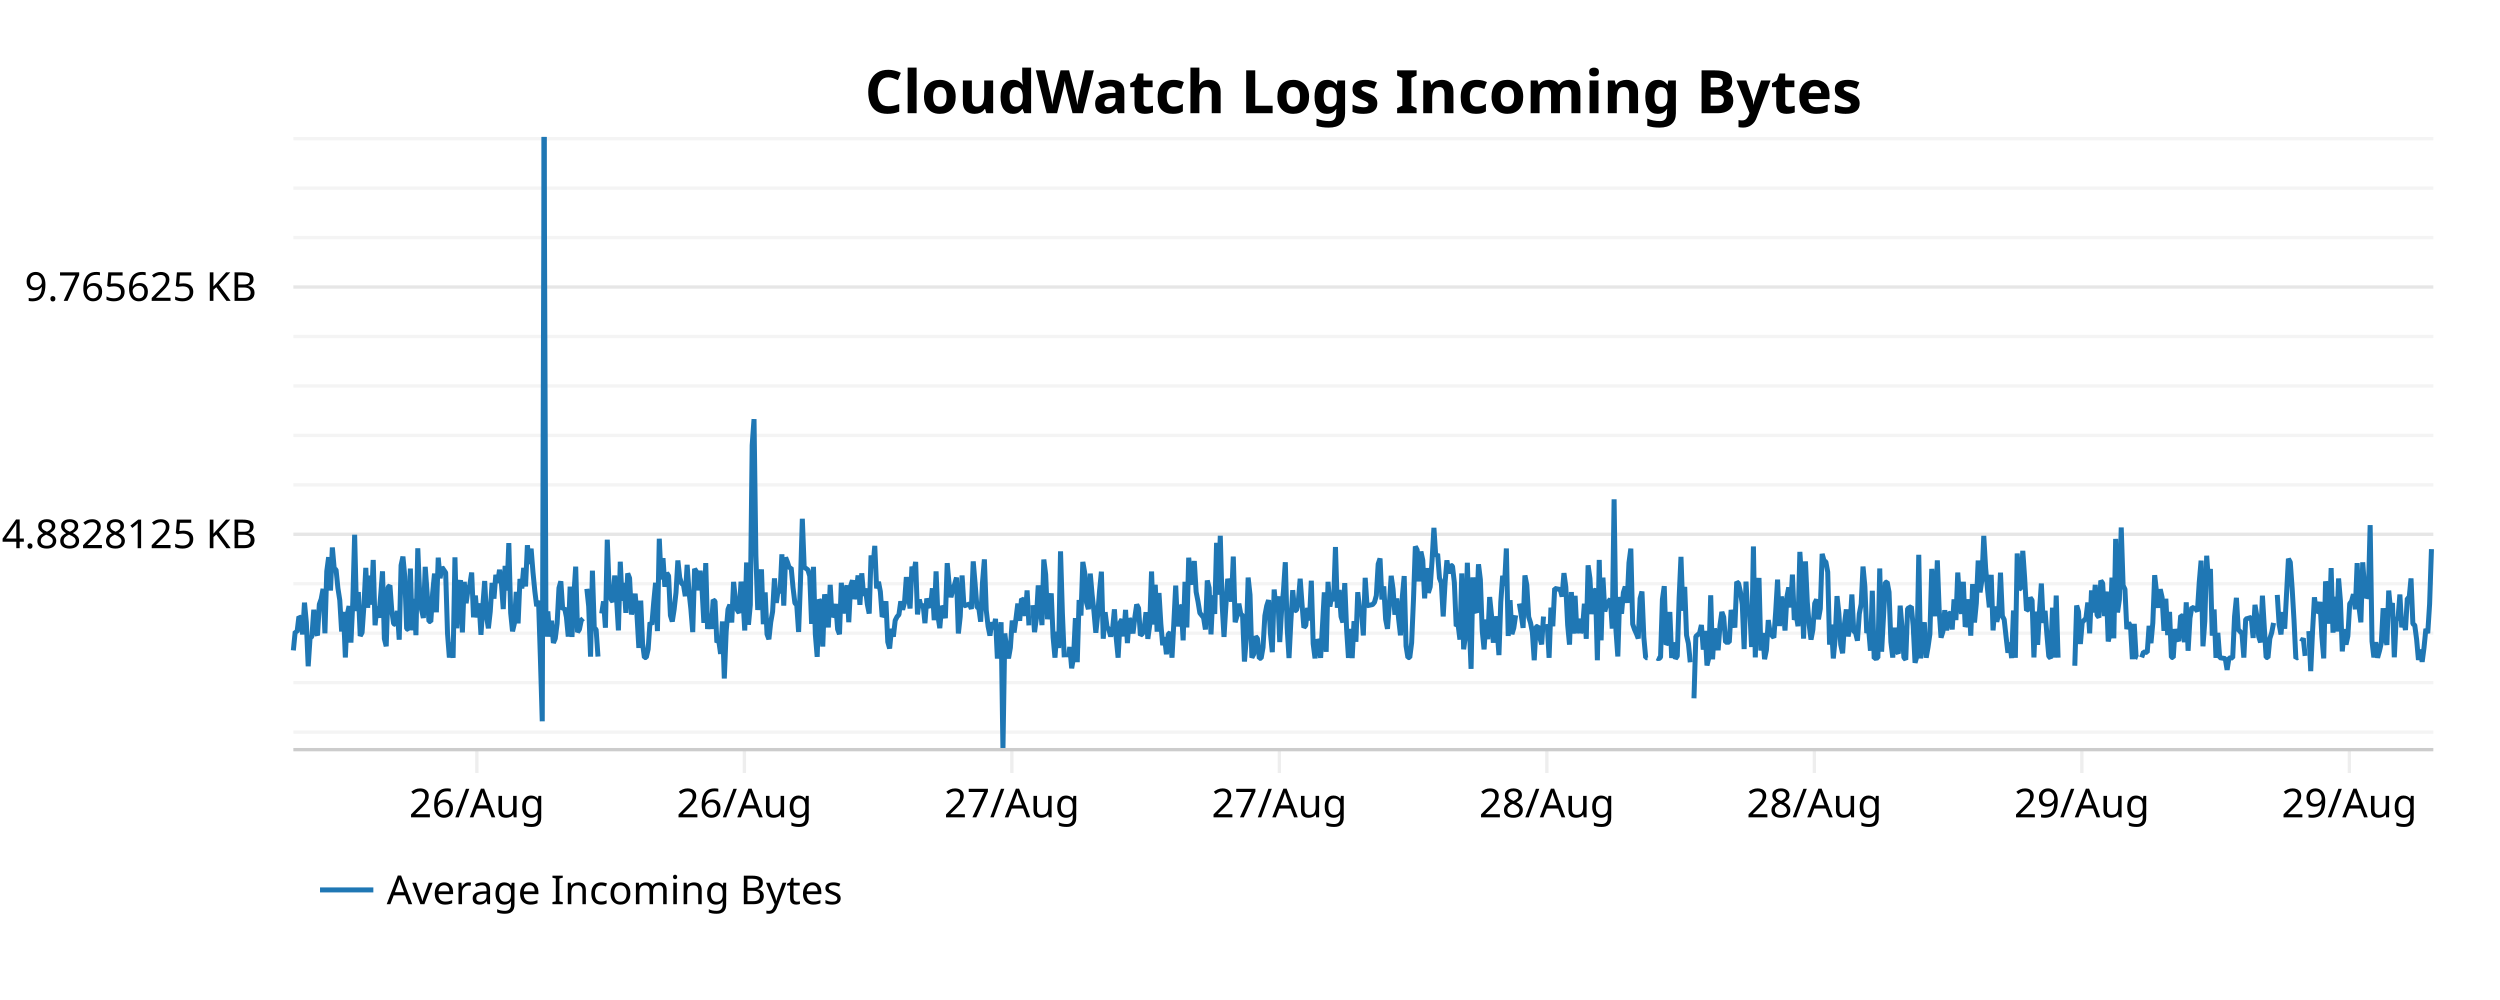
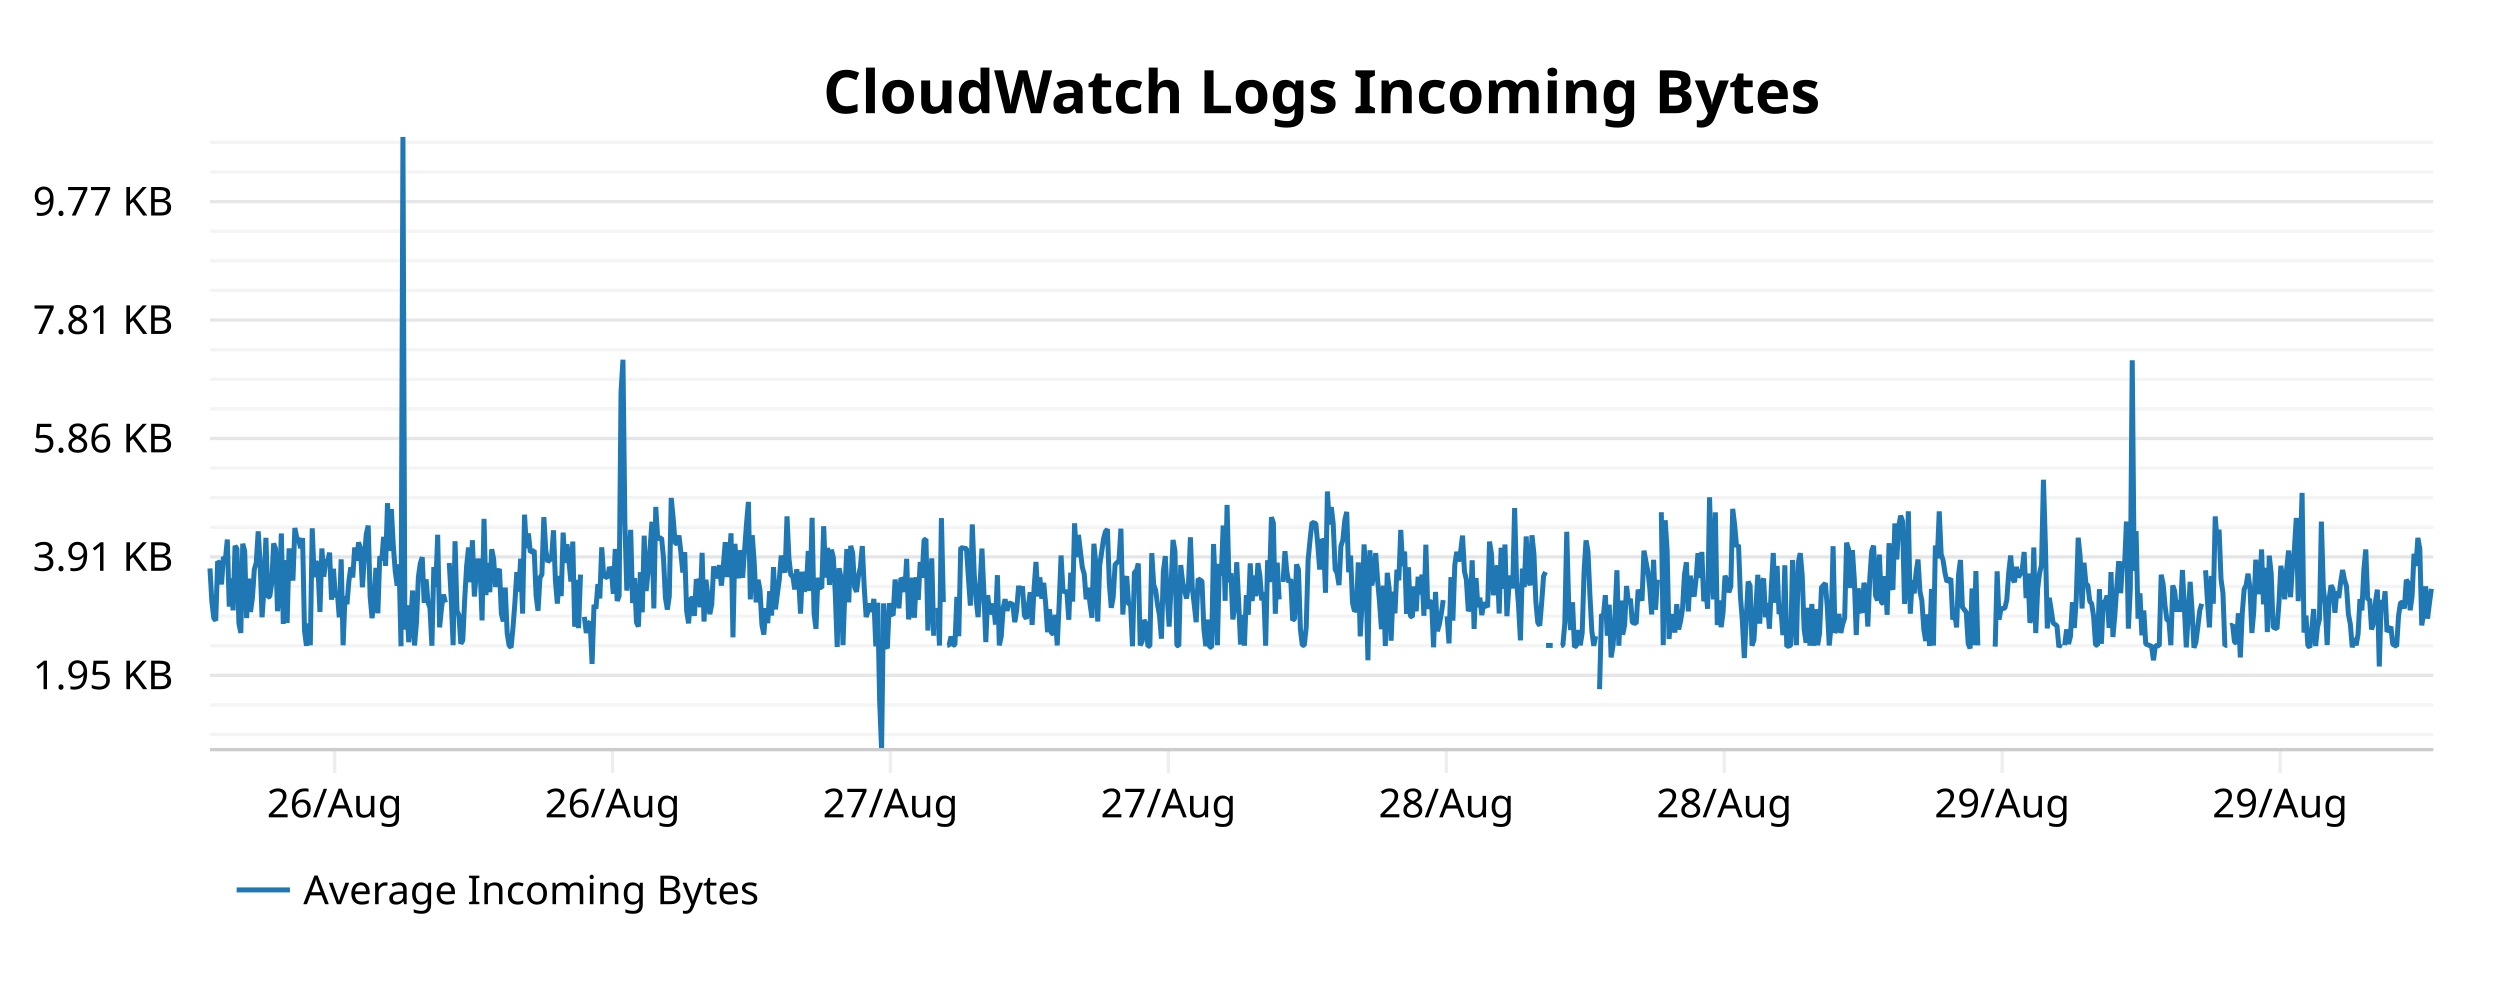
<svg xmlns="http://www.w3.org/2000/svg" width="750" height="300" version="1.1">
-   <polyline points="88.006,219.631 730,219.631" style="fill:none;stroke:rgb(244,244,244);stroke-width:1" />
-   <polyline points="88.006,204.795 730,204.795" style="fill:none;stroke:rgb(244,244,244);stroke-width:1" />
-   <polyline points="88.006,189.958 730,189.958" style="fill:none;stroke:rgb(244,244,244);stroke-width:1" />
-   <polyline points="88.006,175.122 730,175.122" style="fill:none;stroke:rgb(244,244,244);stroke-width:1" />
-   <polyline points="88.006,145.45 730,145.45" style="fill:none;stroke:rgb(244,244,244);stroke-width:1" />
-   <polyline points="88.006,130.614 730,130.614" style="fill:none;stroke:rgb(244,244,244);stroke-width:1" />
-   <polyline points="88.006,115.778 730,115.778" style="fill:none;stroke:rgb(244,244,244);stroke-width:1" />
-   <polyline points="88.006,100.942 730,100.942" style="fill:none;stroke:rgb(244,244,244);stroke-width:1" />
-   <polyline points="88.006,71.269 730,71.269" style="fill:none;stroke:rgb(244,244,244);stroke-width:1" />
-   <polyline points="88.006,56.433 730,56.433" style="fill:none;stroke:rgb(244,244,244);stroke-width:1" />
-   <polyline points="88.006,41.597 730,41.597" style="fill:none;stroke:rgb(244,244,244);stroke-width:1" />
-   <text dominant-baseline="middle" text-anchor="end" transform="translate(77.006,160.2862)" font-family="Segoe UI" font-size="12" font-weight="400" fill="black">4.8828125 KB</text>
-   <text dominant-baseline="middle" text-anchor="end" transform="translate(77.006,86.1053)" font-family="Segoe UI" font-size="12" font-weight="400" fill="black">9.765625 KB</text>
-   <polyline points="88.006,160.286 730,160.286" style="fill:none;stroke:rgb(230,230,230);stroke-width:1" />
-   <polyline points="88.006,86.105 730,86.105" style="fill:none;stroke:rgb(230,230,230);stroke-width:1" />
-   <text dominant-baseline="hanging" text-anchor="middle" transform="translate(143.06,235.894)" font-family="Segoe UI" font-size="12" font-weight="400" fill="black">26/Aug</text>
-   <text dominant-baseline="hanging" text-anchor="middle" transform="translate(223.3093,235.894)" font-family="Segoe UI" font-size="12" font-weight="400" fill="black">26/Aug</text>
-   <text dominant-baseline="hanging" text-anchor="middle" transform="translate(303.5585,235.894)" font-family="Segoe UI" font-size="12" font-weight="400" fill="black">27/Aug</text>
-   <text dominant-baseline="hanging" text-anchor="middle" transform="translate(383.8078,235.894)" font-family="Segoe UI" font-size="12" font-weight="400" fill="black">27/Aug</text>
-   <text dominant-baseline="hanging" text-anchor="middle" transform="translate(464.057,235.894)" font-family="Segoe UI" font-size="12" font-weight="400" fill="black">28/Aug</text>
-   <text dominant-baseline="hanging" text-anchor="middle" transform="translate(544.3063,235.894)" font-family="Segoe UI" font-size="12" font-weight="400" fill="black">28/Aug</text>
-   <text dominant-baseline="hanging" text-anchor="middle" transform="translate(624.5555,235.894)" font-family="Segoe UI" font-size="12" font-weight="400" fill="black">29/Aug</text>
-   <text dominant-baseline="hanging" text-anchor="middle" transform="translate(704.8048,235.894)" font-family="Segoe UI" font-size="12" font-weight="400" fill="black">29/Aug</text>
-   <polyline points="143.06,224.894 143.06,231.894" style="fill:none;stroke:rgb(238,238,238);stroke-width:1" />
-   <polyline points="223.309,224.894 223.309,231.894" style="fill:none;stroke:rgb(238,238,238);stroke-width:1" />
-   <polyline points="303.558,224.894 303.558,231.894" style="fill:none;stroke:rgb(238,238,238);stroke-width:1" />
-   <polyline points="383.808,224.894 383.808,231.894" style="fill:none;stroke:rgb(238,238,238);stroke-width:1" />
-   <polyline points="464.057,224.894 464.057,231.894" style="fill:none;stroke:rgb(238,238,238);stroke-width:1" />
-   <polyline points="544.306,224.894 544.306,231.894" style="fill:none;stroke:rgb(238,238,238);stroke-width:1" />
-   <polyline points="624.556,224.894 624.556,231.894" style="fill:none;stroke:rgb(238,238,238);stroke-width:1" />
-   <polyline points="704.805,224.894 704.805,231.894" style="fill:none;stroke:rgb(238,238,238);stroke-width:1" />
-   <polyline points="88.006,195.12 88.557,189.513 89.115,189.605 89.672,185.003 90.229,185.398 90.787,190.335 91.344,180.793 91.901,186.715 92.458,199.884 93.016,191.393 93.573,190.969 94.13,182.91 94.688,189.511 95.245,190.617 95.802,181.289 96.359,179.706 96.917,176.662 97.474,189.996 98.031,171.391 98.589,167.157 99.146,177.169 99.703,164.245 100.26,170.56 100.818,170.935 101.375,176.458 101.932,180.048 102.49,189.447 103.047,183.574 103.604,197.249 104.161,184.396 104.719,181.828 105.276,192.791 105.833,180.772 106.391,160.414 106.948,183.332 107.505,177.618 108.062,190.782 108.62,189.774 109.177,181.733 109.734,170.357 110.292,182.334 110.849,172.686 111.406,181.417 111.963,167.986 112.521,187.585 113.078,181.919 113.635,185.339 114.193,178.732 114.75,171.4 115.307,191.631 115.865,193.882 116.422,176.185 116.979,175.631 117.536,183.214 118.094,187.119 118.651,187.392 119.208,183.267 119.766,191.907 120.323,169.6 120.88,166.98 121.437,173.023 121.995,188.602 122.552,188.919 123.109,170.566 123.666,189.102 124.224,179.636 124.781,190.552 125.338,164.486 125.896,178.045 126.453,182.864 127.01,185.39 127.567,170.046 128.125,177.778 128.682,186.396 129.239,186.504 129.797,177.873 130.354,172.064 130.911,183.695 131.469,167.296 132.026,173.477 132.583,170.152 133.698,171.8 134.255,190.057 134.812,197.268 135.369,192.718 135.927,197.352 136.484,167.194 137.041,188.488 137.599,176.823 138.156,174.054 138.713,189.742 139.27,174.551 139.828,180.972 140.385,176.988 140.942,175.523 141.5,171.759 142.057,185.202 142.614,178.656 143.172,185.239 143.729,180.998 144.286,190.444 144.843,181.875 145.401,174.3 145.958,184.953 146.515,188.491 147.072,183.488 147.63,174.884 148.187,179.594 148.744,172.452 149.302,174.902 149.859,170.917 150.416,174.895 150.974,182.725 151.531,169.763 152.088,177.182 152.645,162.921 153.203,183.873 153.76,189.398 154.317,187.022 154.875,177.567 155.432,187.02 155.989,173.69 156.546,176.535 157.104,170.362 157.661,175.936 158.218,163.562 158.775,169.217 159.333,164.598 159.89,171.599 160.447,177.342 161.005,181.865 161.562,180.204 162.119,197.51 162.677,216.39 163.234,41.08" style="fill:none;stroke:rgb(31,119,180);stroke-width:1.5;stroke-linejoin:bevel" />
-   <polyline points="163.234,41.08 163.791,191.004 164.348,183.409 164.906,190.984 165.463,186.204 166.02,192.875 166.577,191.554 167.135,187.062 167.692,176.382 168.249,174.396 168.807,182.871 169.364,182.374 169.921,185.118 170.478,190.982 171.036,175.994 171.593,191.086 172.15,178.698 172.708,169.993 173.265,189.661 173.822,188.821 174.38,186.078 174.937,185.546" style="fill:none;stroke:rgb(31,119,180);stroke-width:1.5;stroke-linejoin:bevel" />
-   <polyline points="176.051,176.646 176.609,181.92 177.166,196.997 177.723,171.2 178.28,188.382 178.838,188.862 179.395,196.973" style="fill:none;stroke:rgb(31,119,180);stroke-width:1.5;stroke-linejoin:bevel" />
-   <polyline points="180.51,184.051 181.067,180.414 181.624,188.319 182.181,161.906 182.739,176.451 183.296,179.738 183.853,180.563 184.411,172.651 184.968,179.654 185.525,189.122 186.083,168.513 186.64,180.233 187.197,174.864 187.754,183.864 188.312,172.026 188.869,173.43 189.426,184.337 189.984,181.833 190.541,178.106 191.098,184.615 191.655,194.379 192.213,180.182 192.77,193.028 193.327,197.284 193.885,197.228 194.442,194.775 194.999,186.73 195.556,187.356 196.114,180.666 196.671,174.839 197.228,189.327 197.786,161.615 198.343,173.842 198.9,167.445 199.457,176.036 200.015,171.871 200.572,172.753 201.129,184.645 201.687,186.456 202.244,182.799 202.801,177.767 203.358,168.14 203.916,173.287 204.473,175.047 205.03,175.37 205.588,178.868 206.145,169.449 206.702,177.556 207.259,182.676 207.817,189.629 208.374,170.654 208.931,171.496 209.489,177.101 210.046,171.219 210.603,176.666 211.16,186.866 211.718,168.924 212.275,188.704 212.832,184.161 213.39,188.675 213.947,179.964 214.504,180.385 215.061,192.73 215.619,192.079 216.176,196.178 216.733,186.43 217.291,203.556 217.848,189.527 218.405,182.795 218.962,181.422 219.52,186.758 220.077,174.566 220.634,180.015 221.192,183.021 221.749,183.88 222.306,174.511 222.863,179.134 223.421,189.152 223.978,168.737 224.535,187.438 225.093,181.475 225.65,133.612 226.207,125.739 226.764,166.606 227.322,182.989 227.879,176.897 228.436,170.811 228.994,187.269 229.551,177.72 230.108,190.263 230.666,191.773 231.223,186.645 231.78,183.496 232.337,173.506 232.895,180.871 233.452,176.923 234.009,177.935 234.566,166.288 235.124,181.697 235.681,167.232 236.238,168.665 236.796,170.431 237.353,170.301 237.91,176.317 238.468,180.931 239.025,181.451 239.582,189.591 240.139,174.579 240.697,155.633 241.254,170.137 242.369,170.956 242.926,172.838 243.483,187.171 244.04,170.04 244.598,190.266 245.155,197.052 245.712,179.839 246.269,180.874 246.827,193.969 247.384,178.296 247.941,181.545 248.499,188.231 249.056,175.446 249.613,185.105 250.171,184.021 250.728,181.194 251.285,188.785 251.842,190.267 252.4,174.827 252.957,184.07 253.514,178.358 254.071,175.603 254.629,186.671 255.186,175.788 255.743,174.089 256.301,179.713 256.858,177.574 257.415,172.626 257.973,181.46 258.53,171.985 259.087,178.767 259.644,176.55 260.202,181.296 260.759,184.072 261.316,166.625 261.873,170.447 262.431,163.757 262.988,176.519 263.545,174.549 264.103,177.469 264.66,185.056 265.217,184.095 265.774,180.372 266.332,192.581 266.889,194.551 267.446,188.652 268.004,191.008 268.561,186.115 269.118,185.029 269.675,184.39 270.233,180.4 270.79,182.912 271.347,180.8 271.905,173.125 272.462,178.087 273.019,182.548 273.577,169.979 274.134,172.205 274.691,168.57 275.248,184.33 275.806,179.848 276.363,182.236 276.92,181.162 277.478,186.96 278.035,179.563 278.592,181.266 279.149,182.266 279.707,176.477 280.264,186.064 280.821,171.402 281.378,184.745 281.936,188.45 282.493,181.795 283.05,182.773 283.608,185.457 284.165,168.942 284.722,175.147 285.279,179.164 285.837,176.995 286.394,175.269 286.951,173.261 287.509,190.044 288.066,184.974 288.623,172.645 289.18,181.774 290.852,181.205 291.41,182.675 291.967,168.416 292.524,175.004 293.082,182.159 293.639,182.431 294.196,186.512 294.753,174.659 295.311,167.81 295.868,183.021 296.425,187.887 296.983,190.688 297.54,186.682 298.097,188.782 298.654,185.649 299.212,197.572 299.769,191.499 300.326,186.678 300.884,224.894 301.441,190.025 301.998,194.708 302.555,197.518 303.113,194.298 303.67,186.163 304.227,189.761 304.785,185.655 305.342,181.076 305.899,186.24 306.456,179.652 307.014,180.031 307.571,184.797 308.128,177.125 308.686,187.617" style="fill:none;stroke:rgb(31,119,180);stroke-width:1.5;stroke-linejoin:bevel" />
-   <polyline points="309.8,181.534 310.357,189.651 310.915,185.468 311.472,175.622 312.029,180.878 312.587,187.537 313.144,167.854 313.701,172.371 314.258,185.762 314.816,181.32 315.373,178.02 315.93,191.175 316.488,197.292 317.045,189.528 317.602,194.408 318.159,165.402 318.717,183.952 319.274,197.203" style="fill:none;stroke:rgb(31,119,180);stroke-width:1.5;stroke-linejoin:bevel" />
-   <polyline points="320.389,197.213 320.946,194.114 321.503,200.492 322.06,197.24 322.618,185.425 323.175,198.649 323.732,180.005 324.29,184.669 324.847,168.579 325.404,171.765 325.961,180.798 326.519,182.753 327.076,172.083 327.633,178.356 328.191,183.5 328.748,189.832 329.305,184.499 329.863,177.277 330.42,171.506 330.977,191.613 331.534,183.661 332.092,188.001 332.649,188.843 333.206,190.939 333.764,188.884 334.321,182.799 334.878,191.588 335.435,197.302 335.993,186.838 336.55,185.785 337.107,190.919 337.664,182.959 338.222,192.933 338.779,185.508 339.336,186.677 339.894,190.037 340.451,185.19 341.008,181.345 341.565,182.446 342.123,190.623 342.68,190.138 343.237,188.848 343.795,183.66 344.352,191.656 344.909,187.534 345.466,171.445 346.024,187.373 346.581,175.42 347.138,189.514 347.696,177.901 348.253,187.153 348.81,193.558 349.368,191.155 349.925,196.277 350.482,190.298 351.039,189.726 351.597,197.306 352.154,186.761 352.711,175.677 353.269,187.952 353.826,181.743 354.383,182.188 354.94,192.11 355.498,174.552 356.055,188.23 356.612,167.31 357.17,173.202 357.727,175.361 358.284,168.299 358.841,177.596 359.399,180.448 359.956,183.893 361.07,185.298 361.628,188.853 362.185,174.139 362.742,176.349 363.3,190.317 363.857,178.585 364.414,184.184 364.971,162.851 365.529,178.426 366.086,160.716 366.643,181.383 367.201,191.081 367.758,181.854 368.315,173.66 368.873,175.56 369.43,180.519 369.987,166.972 370.544,186.671 371.102,184.784 371.659,181.098 372.216,184.155 372.774,184.706 373.331,198.471 373.888,191.66 374.445,173.272 375.003,178.433 375.56,197.302 376.117,196.254 376.675,190.915 377.232,191.569 377.789,197.522 378.346,197.449 378.904,194.247 379.461,184.7 380.018,181.742 380.575,180.038 381.133,190.052 381.69,195.651 382.247,176.851 382.805,182.784 383.362,178.902 383.919,192.622 384.476,183.114 385.034,177.303 385.591,168.666 386.148,188.441 386.706,197.411 387.263,186.353 387.82,177.051 388.377,183.222 388.935,183.061 389.492,180.497 390.049,173.621 390.607,181.197 391.164,188.273 391.721,187.628 392.279,182.376 392.836,186.159 393.393,174.209 393.95,193.105 394.508,197.503 395.065,191.828 395.622,193.018 396.18,197.362 396.737,187.815 397.294,177.696 397.851,195.552 398.409,174.544 398.966,181.985 399.523,178.505 400.08,180.377 400.638,164.102 401.195,182.334 401.752,176.982 402.31,184.984 402.867,186.736 403.424,174.937 403.982,188.762 404.539,197.372 405.096,188.67 405.653,197.442 406.211,186.353 406.768,192.54 407.325,177.656 407.883,182.79 408.44,183.16 408.997,190.631 409.554,173.344 410.112,181.721 411.784,181.367 412.341,180.69 412.898,178.683 413.455,169.201 414.013,167.543 414.57,179.846 415.127,175.905 415.685,185.758 416.242,188.648 416.799,181.402 417.356,172.746 417.914,176.748 418.471,184.417 419.028,179.54 419.586,185.677 420.143,190.6 420.7,179.02 421.257,172.823 421.815,193.799 422.372,197.27 422.929,197.257 423.487,192.842 424.044,179.878 424.601,163.931 425.158,164.992 425.716,174.428 426.273,165.454 426.83,168.065 427.388,179.523 427.945,170.428 428.502,177.844 429.059,176.055 429.617,168.18 430.174,158.347 430.731,166.932 431.289,166.161 431.846,173.464 432.403,174.891 432.96,184.945 433.518,174.833 434.075,168.094 434.632,172.061 435.19,169.496 435.747,169.874 436.304,174.78 436.861,187.84 437.419,187.347 437.976,191.883 438.533,172.022 439.091,194.788 439.648,190.689 440.205,168.814 440.762,186.927 441.32,200.652 441.877,173.205 442.434,182.859 442.992,183.808 443.549,169.282 444.106,173.833 444.663,189.162 445.221,194.818 445.778,185.858 446.335,191.763 446.893,179.109 447.45,184.566 448.007,192.83 448.565,184.911 449.122,188.498 449.679,196.531 450.236,180.595 450.794,172.73 451.351,175.728 451.908,164.54 452.466,190.797 453.023,180.05 453.58,190.245 454.137,188.397 454.695,184.582" style="fill:none;stroke:rgb(31,119,180);stroke-width:1.5;stroke-linejoin:bevel" />
-   <polyline points="455.809,181.057 456.366,184.541 456.924,188.358 457.481,172.628 458.038,175.494 458.596,185.06 459.153,186.833 459.71,189.699 460.267,198.068 460.825,188.089 461.382,187.838 461.939,191.228 462.497,193.32 463.054,184.963" style="fill:none;stroke:rgb(31,119,180);stroke-width:1.5;stroke-linejoin:bevel" />
-   <polyline points="464.168,187.203 464.726,197.339 465.283,182.293 465.84,187.885 466.398,176.532 468.07,176.851 468.627,178.986 469.184,171.933 469.741,176.083 470.299,187.518 470.856,193.395 471.413,177.605 471.971,190.091 472.528,178.733 473.085,189.99 473.642,185.623 474.2,189.86 474.757,188.527 475.314,181.112 475.872,191.648 476.429,169.597 476.986,173.56 477.543,184.262 478.101,177.078 478.658,177.168 479.215,198.081 479.772,167.971 480.33,192.092 480.887,173.283 481.444,183.454 482.002,181.239 483.116,179.706 483.673,188.585 484.231,149.799 484.788,189.124 485.345,196.938 485.903,179.091 486.46,184.122 487.017,177.776 487.575,175.981 488.132,180.872 488.689,168.857 489.246,164.589 489.804,187.227 490.361,188.857 490.918,190.085 491.476,191.543 492.033,179.553 492.59,177.455 493.147,191.119 493.705,197.31 494.262,197.302" style="fill:none;stroke:rgb(31,119,180);stroke-width:1.5;stroke-linejoin:bevel" />
-   <polyline points="497.048,197.381 497.606,197.642 498.163,197.188 498.72,179.809 499.277,175.854 499.835,193.405 500.392,192.647 500.949,183.586 501.507,197.395 502.064,192.703 502.621,197.619 503.178,196.853 503.736,179.413 504.293,167.045 504.85,183.238 505.408,176.066 505.965,190.587 506.522,193.048 507.079,198.692" style="fill:none;stroke:rgb(31,119,180);stroke-width:1.5;stroke-linejoin:bevel" />
-   <polyline points="508.194,209.495 508.751,190.929 509.866,189.92 510.423,187.499 510.981,194.889 511.538,189.274 512.095,199.639 512.652,197.281 513.21,178.577 513.767,197.803 514.324,188.583 514.882,190.402 515.439,195.073 515.996,187.583 516.553,183.587 517.111,185.128 517.668,192.68 518.783,192.658 519.34,182.989 519.897,185.498 520.454,188.278 521.012,174.55 521.569,175.043 522.126,177.617 522.684,181.264 523.241,194.721 523.798,174.481 524.355,184.567 524.913,182.547 525.47,194.105 526.027,163.925 526.585,197.221 527.142,179.357 527.699,173.39 528.256,195.166 528.814,189.902 529.371,197.76 529.928,195.026 530.486,186.021 531.043,189.998 532.157,191.299 532.715,183.369 533.272,173.876 533.829,187.827 534.387,178.971 534.944,181.669 535.501,189.163 536.058,179.173 536.616,176.22 537.173,182.249 537.73,172.38 538.288,185.957 538.845,184.336 539.402,187.87 539.959,165.564 540.517,174.574 541.074,191.591 541.631,168.413 542.189,180.661 542.746,187.449 543.303,191.886 543.861,188.933 544.418,181.012 544.975,179.825 545.532,185.79 546.09,182.601 546.647,166.167 547.204,168.195 547.761,168.572 548.319,171.621 548.876,193.401 549.433,187.37 549.991,197.537 550.548,191.633 551.105,178.833 551.663,184.014 552.22,193.434 552.777,195.98 553.334,187.273 553.892,182.82 554.449,190.941 555.006,187.652 555.563,178.349 556.121,189.337 556.678,189.844 557.235,192.201 557.793,184.125 558.35,181.23 558.907,169.966 559.465,175.987 560.022,189.896 560.579,188.49 561.136,195.227 561.694,177.225 562.251,197.53 563.365,197.367 563.923,170.534 564.48,195.515 565.037,185.287 565.595,174.726 566.152,174.623 566.709,177.622 567.266,192.571 567.824,197.268 568.381,188.287 568.938,195.257 569.496,196.07 570.053,181.692 570.61,188.233 571.168,197.248 571.725,197.902 572.282,182.576 573.397,181.967 573.954,187.721 574.511,198.838 575.068,196.898 575.626,166.443 576.183,197.531 576.74,190.062 577.298,186.688 577.855,197.322 578.412,194.145 578.97,190.19 579.527,170.668 580.084,177.193 580.641,184.884 581.199,168.111 581.756,183.131 582.313,191.298 582.87,189.5 583.428,183.055 583.985,189.139 584.542,183.952 585.1,184.102 585.657,188.852 586.214,179.805 586.771,186.025 587.329,171.762 587.886,179.93 588.443,184.175 589.001,174.532 589.558,188.05 590.115,186.6 590.673,179.774 591.23,190.708 591.787,175.207 592.344,186.762 592.902,180.946 593.459,168.151 594.016,177.723 594.573,173.978 595.131,160.758 595.688,170.412 596.245,176.666 596.803,182.215 597.36,172.445 597.917,189.119 598.475,181.932 599.032,186.532 599.589,184.279 600.146,171.795 600.704,184.799 601.261,185.894 601.818,191.019 602.375,195.824 602.933,192.762 603.49,197.426 604.047,183.147 604.605,197.34 605.162,166.03 605.719,176.86 606.277,176.272 606.834,165.246 607.391,173.358 607.948,183.152 608.506,182.765 609.063,179.286 609.62,180.09 610.178,197.238 610.735,183.482 611.292,193.453 611.849,183.256 612.407,175.056 612.964,186.895 613.521,183.245 614.078,190.465 614.636,196.867 615.193,197.49 615.75,182.304 616.308,197.278 616.865,178.665 617.422,197.302" style="fill:none;stroke:rgb(31,119,180);stroke-width:1.5;stroke-linejoin:bevel" />
-   <polyline points="622.438,199.728 622.995,181.656 623.552,183.499 624.11,193.204 624.667,186.696 625.782,185.481 626.339,180.756 626.896,190.004 627.453,177.123 628.011,183.768 628.568,175.439 629.125,184.502 629.683,185.237 630.24,174.186 630.797,174.984 631.354,184.825 631.912,177.47 632.469,192.441 633.026,189.808 633.584,173.292 634.141,191.508 634.698,161.666 635.255,183.746 635.813,179.853 636.37,158.246 636.927,175.616 637.485,176.795 638.042,188.734 638.599,186.781 639.156,187.939 639.714,197.759 640.271,187.154 640.828,197.046 641.386,197.254" style="fill:none;stroke:rgb(31,119,180);stroke-width:1.5;stroke-linejoin:bevel" />
-   <polyline points="642.5,197.233 643.057,195.601 644.172,195.721 644.729,187.753 645.287,192.959 645.844,186.876 646.401,172.553 646.958,177.63 647.516,182.347 648.073,176.765 648.63,179.224 649.188,189.252 649.745,179.612 650.302,190.532 650.86,183.568 651.417,197.181 651.974,197.288 652.531,188.722 653.089,191.392 653.646,192.322 654.203,184.712 654.76,184.846 655.318,192.682 655.875,180.689 656.432,195.234 656.99,185.435 657.547,182.189 658.662,182.619 659.219,183.405 659.776,174.682 660.333,168.19 660.891,193.893 661.448,186.324 662.005,166.714 662.562,174.853 663.12,170.691 663.677,190.702 664.234,182.835 664.792,197.354 665.349,189.85 665.906,197.298 667.578,197.578 668.135,200.97 668.693,197.385 669.807,197.367 670.365,184.941 670.922,179.345 671.479,188.859 672.594,190.088 673.151,197.28 673.708,185.715 675.38,185.227 675.937,191.387 676.495,181.454 677.052,184.857 677.609,190.997 678.167,192.726 678.724,178.702 679.281,188.069 679.838,197.203 680.396,197.298 680.953,191.556 681.51,189.806 682.067,186.87" style="fill:none;stroke:rgb(31,119,180);stroke-width:1.5;stroke-linejoin:bevel" />
-   <polyline points="683.182,178.472 683.739,187.318 684.297,190.331 684.854,183.631 685.411,188.621 685.968,178.045 686.526,167.626 687.083,168.664 687.64,176.435 688.198,186.011 688.755,197.505 689.312,197.191" style="fill:none;stroke:rgb(31,119,180);stroke-width:1.5;stroke-linejoin:bevel" />
-   <polyline points="690.427,192.5 690.984,191.488 691.541,196.777" style="fill:none;stroke:rgb(31,119,180);stroke-width:1.5;stroke-linejoin:bevel" />
-   <polyline points="692.656,189.332 693.213,201.341 693.77,189.289 694.328,179.189 694.885,183.728 695.442,183.192 696,180.572 696.557,190.961 697.114,197.518 697.672,174.425 698.229,177.077 698.786,187.121 699.343,170.426 699.901,189.807 700.458,179.023 701.015,189.474 701.572,173.539 702.13,180.308 702.687,195.418 703.244,188.744 703.802,193.389 704.359,190.833 704.916,181.11 705.473,180.359 706.031,178.272 706.588,182.798 707.145,168.928 707.703,182.127 708.26,186.701 708.817,168.696 709.375,176.537 709.932,179.386 710.489,178.63 711.046,157.537 711.604,192.36 712.161,197.223 712.718,192.656 713.275,197.329 713.833,195.312 714.39,192.895 714.947,182.459 715.505,190.515 716.062,193.478 716.619,177.172 717.177,183.097 717.734,180.902 718.291,197.194 718.848,185.712 719.406,185.597 719.963,178.355 720.52,188.207 721.077,185.554 721.635,189.023 722.192,179.502 722.749,179.336 723.307,173.524 723.864,187.178 724.421,187.543 724.979,191.773 725.536,197.986 726.093,194.86 726.65,198.558 727.208,194.27 727.765,188.652 728.322,189.963 728.88,181.232 729.437,164.736" style="fill:none;stroke:rgb(31,119,180);stroke-width:1.5;stroke-linejoin:bevel" />
-   <text dominant-baseline="hanging" text-anchor="middle" transform="translate(409.003,20)" font-family="Segoe UI" font-size="18" font-weight="700" fill="black">CloudWatch Logs Incoming Bytes</text>
-   <polygon points="88.006,41.08 730,41.08 730,224.894 88.006,224.894" style="fill:none;stroke:none;" />
-   <polyline points="88.006,41.08 730,41.08" style="fill:none;stroke:rgb(204,204,204);stroke-width:0" />
+   <polyline points="62.986,220.363 730,220.363" style="fill:none;stroke:rgb(244,244,244);stroke-width:1" />
+   <polyline points="62.986,211.481 730,211.481" style="fill:none;stroke:rgb(244,244,244);stroke-width:1" />
+   <polyline points="62.986,193.717 730,193.717" style="fill:none;stroke:rgb(244,244,244);stroke-width:1" />
+   <polyline points="62.986,184.835 730,184.835" style="fill:none;stroke:rgb(244,244,244);stroke-width:1" />
+   <polyline points="62.986,175.953 730,175.953" style="fill:none;stroke:rgb(244,244,244);stroke-width:1" />
+   <polyline points="62.986,158.19 730,158.19" style="fill:none;stroke:rgb(244,244,244);stroke-width:1" />
+   <polyline points="62.986,149.308 730,149.308" style="fill:none;stroke:rgb(244,244,244);stroke-width:1" />
+   <polyline points="62.986,140.426 730,140.426" style="fill:none;stroke:rgb(244,244,244);stroke-width:1" />
+   <polyline points="62.986,122.662 730,122.662" style="fill:none;stroke:rgb(244,244,244);stroke-width:1" />
+   <polyline points="62.986,113.781 730,113.781" style="fill:none;stroke:rgb(244,244,244);stroke-width:1" />
+   <polyline points="62.986,104.899 730,104.899" style="fill:none;stroke:rgb(244,244,244);stroke-width:1" />
+   <polyline points="62.986,87.135 730,87.135" style="fill:none;stroke:rgb(244,244,244);stroke-width:1" />
+   <polyline points="62.986,78.253 730,78.253" style="fill:none;stroke:rgb(244,244,244);stroke-width:1" />
+   <polyline points="62.986,69.371 730,69.371" style="fill:none;stroke:rgb(244,244,244);stroke-width:1" />
+   <polyline points="62.986,51.608 730,51.608" style="fill:none;stroke:rgb(244,244,244);stroke-width:1" />
+   <polyline points="62.986,42.726 730,42.726" style="fill:none;stroke:rgb(244,244,244);stroke-width:1" />
+   <text dominant-baseline="middle" text-anchor="end" transform="translate(51.986,202.5988)" font-family="Segoe UI" font-size="12" font-weight="400" fill="black">1.95 KB</text>
+   <text dominant-baseline="middle" text-anchor="end" transform="translate(51.986,167.0715)" font-family="Segoe UI" font-size="12" font-weight="400" fill="black">3.91 KB</text>
+   <text dominant-baseline="middle" text-anchor="end" transform="translate(51.986,131.5442)" font-family="Segoe UI" font-size="12" font-weight="400" fill="black">5.86 KB</text>
+   <text dominant-baseline="middle" text-anchor="end" transform="translate(51.986,96.0168)" font-family="Segoe UI" font-size="12" font-weight="400" fill="black">7.81 KB</text>
+   <text dominant-baseline="middle" text-anchor="end" transform="translate(51.986,60.4895)" font-family="Segoe UI" font-size="12" font-weight="400" fill="black">9.77 KB</text>
+   <polyline points="62.986,202.599 730,202.599" style="fill:none;stroke:rgb(230,230,230);stroke-width:1" />
+   <polyline points="62.986,167.071 730,167.071" style="fill:none;stroke:rgb(230,230,230);stroke-width:1" />
+   <polyline points="62.986,131.544 730,131.544" style="fill:none;stroke:rgb(230,230,230);stroke-width:1" />
+   <polyline points="62.986,96.017 730,96.017" style="fill:none;stroke:rgb(230,230,230);stroke-width:1" />
+   <polyline points="62.986,60.489 730,60.489" style="fill:none;stroke:rgb(230,230,230);stroke-width:1" />
+   <text dominant-baseline="hanging" text-anchor="middle" transform="translate(100.3848,235.894)" font-family="Segoe UI" font-size="12" font-weight="400" fill="black">26/Aug</text>
+   <text dominant-baseline="hanging" text-anchor="middle" transform="translate(183.7615,235.894)" font-family="Segoe UI" font-size="12" font-weight="400" fill="black">26/Aug</text>
+   <text dominant-baseline="hanging" text-anchor="middle" transform="translate(267.1383,235.894)" font-family="Segoe UI" font-size="12" font-weight="400" fill="black">27/Aug</text>
+   <text dominant-baseline="hanging" text-anchor="middle" transform="translate(350.515,235.894)" font-family="Segoe UI" font-size="12" font-weight="400" fill="black">27/Aug</text>
+   <text dominant-baseline="hanging" text-anchor="middle" transform="translate(433.8918,235.894)" font-family="Segoe UI" font-size="12" font-weight="400" fill="black">28/Aug</text>
+   <text dominant-baseline="hanging" text-anchor="middle" transform="translate(517.2685,235.894)" font-family="Segoe UI" font-size="12" font-weight="400" fill="black">28/Aug</text>
+   <text dominant-baseline="hanging" text-anchor="middle" transform="translate(600.6453,235.894)" font-family="Segoe UI" font-size="12" font-weight="400" fill="black">29/Aug</text>
+   <text dominant-baseline="hanging" text-anchor="middle" transform="translate(684.022,235.894)" font-family="Segoe UI" font-size="12" font-weight="400" fill="black">29/Aug</text>
+   <polyline points="100.385,224.894 100.385,231.894" style="fill:none;stroke:rgb(238,238,238);stroke-width:1" />
+   <polyline points="183.762,224.894 183.762,231.894" style="fill:none;stroke:rgb(238,238,238);stroke-width:1" />
+   <polyline points="267.138,224.894 267.138,231.894" style="fill:none;stroke:rgb(238,238,238);stroke-width:1" />
+   <polyline points="350.515,224.894 350.515,231.894" style="fill:none;stroke:rgb(238,238,238);stroke-width:1" />
+   <polyline points="433.892,224.894 433.892,231.894" style="fill:none;stroke:rgb(238,238,238);stroke-width:1" />
+   <polyline points="517.269,224.894 517.269,231.894" style="fill:none;stroke:rgb(238,238,238);stroke-width:1" />
+   <polyline points="600.645,224.894 600.645,231.894" style="fill:none;stroke:rgb(238,238,238);stroke-width:1" />
+   <polyline points="684.022,224.894 684.022,231.894" style="fill:none;stroke:rgb(238,238,238);stroke-width:1" />
+   <polyline points="62.986,170.526 63.56,180.591 64.139,185.441 64.718,186.157 65.297,168.396 65.876,168.977 66.455,175.334 67.034,167.09 67.613,167.894 68.192,161.854 68.771,181.979 69.35,173.5 69.929,183.113 70.508,163.744 71.087,164.704 71.666,186.97 72.245,189.876 72.824,163.131 73.403,165.283 73.982,185.43 74.561,173.579 75.14,183.575 75.719,179.457 76.298,170.8 76.877,168.813 77.456,159.405 78.035,168.741 78.614,185.174 79.193,176.721 79.772,161.337 80.351,179.133 80.93,178.97 81.509,174.892 82.088,163.035 82.667,164.623 83.246,183.355 83.825,177.565 84.404,160.043 84.983,187.189 85.562,168.045 86.141,186.877 86.72,164.538 87.299,170.1 87.878,174.163 88.457,158.398 89.036,161.374 89.615,161.915 90.194,164.46 90.773,161.42 91.352,189.18 91.931,193.735 92.51,187.053 93.089,193.581 93.668,158.488 94.247,173.181 94.826,168.29 95.405,170.691 95.984,183.58 96.563,164.544 97.142,173.01 97.721,168.232 98.3,168.293 98.879,165.799 99.458,179.915 100.037,170.635 100.616,179.195 101.195,177.59 101.774,185.202 102.353,167.793 102.932,193.587 103.511,178.842 104.09,181.268 104.669,174.243 105.248,170.187 105.827,173.236 106.406,164.246 106.985,168.24 107.564,162.71 108.143,164.474 108.722,176.174 109.302,167.268 109.88,160.252 110.46,157.673 111.038,178.897 111.618,185.449 112.197,180.038 112.775,170.362 113.355,183.997 113.933,166.903 114.513,168.149 115.091,161.048 115.671,169.76 116.249,150.953 116.829,165.265 117.407,152.728 117.987,163.635 118.566,171.328 119.144,175.713 119.724,169.301 120.303,193.877 120.882,41.08 121.461,188.873 122.04,181.593 122.619,192.645 123.198,186.84 123.777,177.15 124.356,193.646 124.935,186.952 125.514,173.077 126.093,169.036 126.672,167.167 127.251,180.854 127.83,173.801 128.409,180.73 128.988,182.382 129.567,193.719 130.146,170.112 130.725,176.153 131.304,160.428 131.883,188.204 132.462,182.307 133.041,178.358 133.62,180.755" style="fill:none;stroke:rgb(31,119,180);stroke-width:1.5;stroke-linejoin:bevel" />
+   <polyline points="134.778,168.896 135.357,179.301 135.936,193.557 136.515,162.375 137.094,183.283 137.673,184.531 138.252,193.097 138.831,192.118 139.41,179.758 139.989,169.775 140.568,164.249 141.147,174.674 141.726,162.071 142.305,178.959 142.884,172.107 143.463,167.614 144.042,170.869 144.621,186.122 145.2,155.651 145.779,178.54 146.358,168.88 146.937,177.654 147.516,164.763 148.095,167.706 148.674,176.089 149.253,171.777 149.832,170.683 150.411,184.167 150.99,186.434 151.569,176.277 152.148,189.931 152.727,193.606 153.306,194.278 153.885,188.47 154.464,180.909 155.043,171.633 155.622,177.493 156.201,167.618 156.78,184.079 157.359,154.399 157.938,164.451 158.517,160.035 159.096,165.626 160.254,165.152 160.833,178.757 161.412,183.219 161.991,173.303 162.57,172.357 163.149,155.145 163.728,164.994 164.307,168.554 165.465,167.456 166.044,159.09 166.623,174.172 167.202,181.077 167.781,172.782 168.36,178.832 168.939,159.782 169.518,168.885 170.097,163.282 170.676,168.294 171.255,174.463 171.834,162.471 172.413,188.028 172.992,173.954 173.571,188.459 174.15,172.372" style="fill:none;stroke:rgb(31,119,180);stroke-width:1.5;stroke-linejoin:bevel" />
+   <polyline points="175.308,185.062 175.887,189.901 176.466,187.058 177.045,186.59 177.624,199.169 178.203,181.456 178.782,182.597 179.361,175.227 179.94,179.529 180.519,164.192 181.098,172.791 182.256,173.308 182.835,170.134 183.414,171.234 183.993,178.141 184.572,164.694 185.151,180.269 185.73,178.839 186.309,117.61 186.888,107.918 187.467,156.995 188.046,177.177 188.625,169.826 189.204,158.95 189.783,180.927 190.362,173.437 190.941,186.737 191.52,187.965 192.099,171.662 192.678,183.684 193.257,160.698 193.836,177.316 194.415,171.815 194.994,164.943 195.573,156.524 196.152,182.533 196.731,152.068 197.31,161.583 198.468,161.365 199.047,167.369 199.626,179.332 200.205,182.867 200.784,178.839 201.363,149.379 201.942,155.312 202.521,162.807 203.1,163.214 203.679,160.638 204.258,165.643 204.837,171.766 205.416,165.657 205.995,183.294 206.574,187.005 207.153,179.522 207.732,179.532 208.311,184.763 208.89,173.817 209.469,174.871 210.048,182.187 210.627,165.835 211.206,186.471 211.785,173.923 212.364,178.998 212.943,184.243 213.522,181.346 214.101,169.886 214.68,173.437 215.259,171.769 215.838,169.6 216.417,175.685 216.996,169.701 217.575,162.648 218.154,173.119 218.733,167.919 219.312,159.996 219.891,191.212 220.47,163.147 221.049,170.184 221.629,173.469 222.208,165.026 222.786,173.323 223.365,165.143 223.945,157.23 224.524,150.562 225.102,179.827 225.681,160.568 226.261,168.727 226.839,180.722 227.418,173.921 227.998,177.029 228.577,187.442 229.155,190.383 229.734,182.472 230.314,186.95 230.893,177.363 231.472,184.673 232.051,170.135 232.63,182.809 233.209,178.195 233.788,173.893 234.367,166.67 234.946,169.679 235.525,171.778 236.104,154.901 236.683,167.489 237.262,172.583 237.841,172.818 238.42,176.844 238.999,170.825 239.578,173.554 240.157,184.084 240.736,171.511 241.315,177.324 241.894,176.406 242.473,165.293 243.052,177.296 243.631,155.334 244.21,184.029 244.789,188.66 245.368,173.338 245.947,176.179 246.526,176.372 247.105,157.859 247.684,173.301 248.263,164.332 248.842,175.454 249.421,164.894 250,167.26 250.579,177.993 251.158,194.102 251.737,170.469 252.316,173.454 252.895,193.545 253.474,176.919 254.053,164.713 254.632,180.709 255.211,163.759 255.79,165.826 256.369,176.113 256.948,177.539 257.527,172.87 258.106,170.203 258.685,163.827 259.264,176.101 259.843,185.102 260.422,183.292 261.001,181.072 261.58,183.593 262.159,179.675 262.738,193.911 263.317,180.818 263.896,210.351 264.475,224.894" style="fill:none;stroke:rgb(31,119,180);stroke-width:1.5;stroke-linejoin:bevel" />
+   <polyline points="264.475,224.894 265.054,181.02 265.633,193.678 266.212,194.481 266.791,180.958 267.37,184.138 267.949,184.599 268.528,173.868 269.107,177.817 269.686,182.482 270.265,173.4 270.844,174.176 271.423,177.619 272.002,167.649 272.581,185.779 273.16,183.148 273.739,173.305 274.318,185.329 274.897,173.161 275.476,179.962 276.055,168.604 276.634,173.36 277.213,161.988 277.792,161.776 278.371,189.155 278.95,178.014 279.529,167.514 280.108,190.737" style="fill:none;stroke:rgb(31,119,180);stroke-width:1.5;stroke-linejoin:bevel" />
+   <polyline points="281.266,182.345 281.845,193.664 282.424,155.433 283.003,180.619" style="fill:none;stroke:rgb(31,119,180);stroke-width:1.5;stroke-linejoin:bevel" />
+   <polyline points="284.161,193.587 284.74,193.519 285.319,190.947 285.898,193.616 286.477,193.395 287.056,179.074 287.635,190.886 288.214,164.301 289.951,164.588 290.53,173.506 291.109,181.682 291.688,157.318 292.267,172.267 292.846,180.056 293.425,185.12 294.004,175.784 294.583,164.583 295.162,177.639 295.741,192.638 296.32,178.558 296.899,183.964 297.478,183.552 298.057,181.075 298.636,187.394 299.215,172.554 299.794,193.605 300.373,190.897 300.952,182.371 301.531,179.756 302.11,183.274 302.689,180.86 303.847,181.323 304.426,186.663 305.005,183.049 305.584,175.752 306.163,178.277 306.742,175.906 307.321,184.632 307.9,185.603 308.479,181.891 309.058,177.676 309.637,187.464 310.216,176.578 310.795,168.575 311.374,178.95 311.953,173.208 312.532,179.615 313.111,174.846 313.69,181.068 314.269,189.659 314.848,182.769 315.427,189.927 316.006,190.151 316.585,184.442 317.164,193.63 317.743,181.24 318.322,166.649 318.901,177.37 320.059,177.557 320.638,185.927 321.217,171.808 321.796,180.477 322.375,156.987 322.954,167.121 323.533,160.488 324.112,165.349 324.691,170.168 325.27,172.237 325.849,179.788 326.428,176.327 327.007,181.129 327.586,185.323 328.165,163.124 328.744,169.026 329.323,186.459 329.902,169.636 330.481,165.757 331.06,161.661 331.639,159.456 332.219,158.757 332.798,175.11 333.377,182.345 333.955,179.176 334.534,169.364 335.692,168.184 336.272,158.592 336.851,184.365 337.43,174.773 338.009,172.867 338.587,181.303 339.166,181.288 339.745,193.88 340.325,171.624 340.904,171.378 341.483,169.054 342.062,193.628 342.641,192.373 343.22,185.986 343.799,187.115 344.378,193.891 344.957,193.794 345.536,165.948 346.115,175.477 346.694,177.083 347.273,181.458 347.852,184.63 348.431,191.596 349.01,171.417 349.589,166.839 350.168,179.226 350.747,187.975 351.326,175.756 351.905,161.995 352.484,165.277 353.063,193.594 353.642,193.782 354.221,169.52 354.8,174.693 355.379,177.071 355.958,179.56 356.537,175.342 357.116,161.193 357.695,176.448 358.274,181.441 358.853,186.658 359.432,173.637 360.59,174.351 361.169,188.797 361.748,193.861 362.327,185.864 362.906,194.084 363.485,194.177 364.064,163.209 364.643,177.444 365.222,193.57 365.801,169.16 366.38,172.722 366.959,157.636 367.538,180.251 368.117,151.477 368.696,174.709 369.275,171.978 369.854,185.825 370.433,182.088 371.012,168.663 371.591,180.587 372.17,193.363 372.749,184.463 373.328,193.709 373.907,178.545 374.486,184.426 375.065,169.009 375.644,180.334 376.223,172.661 376.802,178.871 377.381,168.936 377.96,172.745 378.539,180.12 379.118,177.642 379.697,193.711 380.276,168.073 380.855,174.657 381.434,155.156 382.013,156.952 382.592,184.125 383.171,168.795 383.75,179.824" style="fill:none;stroke:rgb(31,119,180);stroke-width:1.5;stroke-linejoin:bevel" />
+   <polyline points="384.908,174.59 385.487,165.345 386.066,171.596 386.645,174.718 387.224,173.734 387.803,186.107 388.382,185.603 388.961,169.319 389.54,170.879 390.119,188.832 390.698,193.573 391.277,193.59 391.856,188.282 392.435,168.001 393.014,161.95 393.593,156.72 394.751,157.052 395.33,163.401 395.909,170.862 396.488,161.783 397.067,162.473 397.646,177.832 398.225,147.441 398.804,157.359 399.383,152.121 399.962,157.127 400.541,170.82 401.12,171.87 401.699,175.523 402.278,163.844 402.857,162.012 403.436,156.111 404.015,153.573 404.594,171.677 405.173,166.691 405.752,180.778 406.331,183.342 406.91,182.892 407.489,168.717 408.068,190.914 408.647,180.323 409.226,163.33 409.805,174.208 410.384,198.082 410.963,165.084 411.542,175.627 412.121,172.476 412.7,165.929 413.279,173.996 413.858,180.683 414.437,188.748 415.016,175.692 415.595,193.798 416.174,171.845 416.753,176.545 417.332,192.212 417.911,177.506 418.49,184.001 419.069,170.914 419.648,174.103 420.227,158.976 420.806,169.834 421.385,165.456 421.964,184.18 422.543,170.163 423.122,184.809 423.701,185.131 424.28,175.923 424.859,183.402 425.438,173.024 426.017,178.348 426.596,172.374 427.175,184.734 427.754,163.398 428.333,182.662 428.912,180.369 429.491,180.701 430.07,194.192 430.649,177.583 431.228,189.374 431.807,187.267 432.386,184.125 432.965,180.026" style="fill:none;stroke:rgb(31,119,180);stroke-width:1.5;stroke-linejoin:bevel" />
+   <polyline points="434.123,184.879 434.702,193.022 435.281,173.141 435.86,186.187 436.439,169.479 437.018,165.558 437.597,168.426 438.176,165.602 438.755,160.685 439.334,171.389 439.913,173.94 440.492,183.313 441.071,182.207 441.65,168.086 442.229,188.668 442.808,173.415 443.387,182.164 443.966,179.311 444.546,184.534 445.125,180.854 446.283,182.138 446.861,162.47 447.44,166.208 448.019,178.588 448.599,170.191 449.178,170.255 449.757,184.046 450.336,164.324 450.914,176.639 451.493,163.349 452.072,184.854 452.651,176.258 453.231,172.694 453.81,176.526 454.389,152.424 454.968,174.371 455.547,181.348 456.126,192.109 456.705,170.577 457.284,176.147 457.863,160.93 458.442,173.631 459.021,175.589 459.6,160.591 460.179,166.191 460.758,180.535 461.337,186.78 461.916,187.691 462.495,180.887 463.074,172.828 463.653,171.59" style="fill:none;stroke:rgb(31,119,180);stroke-width:1.5;stroke-linejoin:bevel" />
+   <polyline points="463.811,193.637 465.811,193.637" style="fill:none;stroke:rgb(31,119,180);stroke-width:1.5;stroke-linejoin:bevel" />
+   <polyline points="468.285,193.723 468.864,193.559 469.443,187.022 470.022,159.529 470.601,181.181 471.18,188.999 471.759,180.673 472.338,194.12 472.917,193.67 473.496,189.038 474.075,193.602 474.654,189.893 475.233,171.329 475.812,162.115 476.391,165.403 476.97,178.435 477.549,189.25 478.128,193.733 478.707,190.857" style="fill:none;stroke:rgb(31,119,180);stroke-width:1.5;stroke-linejoin:bevel" />
+   <polyline points="479.865,206.755 480.444,184.361 481.023,184.679 481.602,178.542 482.181,190.722 482.76,181.421 483.339,197.219 483.918,193.593 484.497,184.716 485.076,171.077 485.655,193.713 486.234,180.164 486.813,190.394 487.392,187.552 487.971,175.8 488.55,180.975 489.129,179.637 489.708,186.793 490.866,187.027 491.445,176.893 492.024,178.619 492.603,180.21 493.182,165.204 493.761,168.315 494.34,171.288 494.919,176.272 495.498,184.341 496.077,167.923 496.656,182.933 497.235,173.911" style="fill:none;stroke:rgb(31,119,180);stroke-width:1.5;stroke-linejoin:bevel" />
+   <polyline points="498.393,153.664 498.972,193.545 499.551,156.067 500.13,164.998 500.709,191.693 501.288,184.771 501.867,184.961 502.446,189.777 503.025,181.228 503.604,188.844 504.183,186.282 504.762,182.558 505.341,172.395 505.92,168.683 506.499,183.433 507.078,172.715 507.657,176.634 508.236,178.968 508.815,173.672 509.394,165.948 509.973,173.388 510.552,165.579 511.131,180.393 511.71,176.709 512.289,182.64 512.868,149.182 513.447,170.682 514.026,179.815 514.605,153.703 515.184,187.521 515.763,180.141 516.342,188.151 516.921,183.736 517.5,172.729 518.079,174.094 518.658,177.707 519.237,175.92 519.816,152.659 520.395,157.5 520.974,164.074 521.553,163.463 522.132,178.967 522.711,186.328 523.29,197.408 523.869,185.583 524.448,174.474 525.027,175.701 525.606,193.722 526.185,191.918 526.764,182.289 527.343,172.439 527.922,187.108 528.501,174.801 529.08,173.564 529.659,185.185 530.238,180.871 530.817,188.613 531.396,176.374 531.975,165.892 532.554,180.856 533.133,169.798 533.712,184.194 534.291,183.087 534.87,190.553 535.449,169.589 536.028,193.904 537.186,193.675 537.765,167.992 538.344,183.513 538.923,193.554 539.502,168.612 540.081,165.958 540.66,172.638 541.239,188.768 541.818,192.841 542.397,182.347 542.976,193.703 543.555,181.193 544.134,193.741 544.713,182.769 545.292,193.563 545.871,190.002 546.45,176.203 547.608,174.96 548.187,182.156 548.766,193.646 549.345,187.701 549.924,163.867 550.503,189.871 551.082,188.306 551.661,184.168 552.24,189.88 552.819,187.208 553.398,185.413 553.977,162.803 554.557,164.729 555.135,176.399 555.715,165.016 556.293,173.818 556.872,190.509 557.452,176.487 558.03,182.499 558.61,183.841 559.188,174.848 559.768,177.041 560.346,187.964 560.926,173.709 561.505,165.261 562.083,163.699 562.663,178.639 563.241,180.154 563.821,166.365 564.399,180.664 564.979,181.13 565.558,172.855 566.137,184.449 566.716,162.947 567.295,175.251 567.874,176.907 568.453,157.032 569.032,167.833 569.611,157.988 570.19,154.703 570.769,156.374 571.348,181.152 571.927,174.938 572.506,153.387 573.085,184.111 573.664,173.995 574.243,178.028 574.822,171.788 575.401,167.859 575.98,177.39 576.559,180.191 577.138,188.761 577.717,192.31 578.296,184.307 578.875,193.794 579.454,176.679 580.033,193.674 580.612,163.661 581.191,167.533 581.77,153.411 582.349,166.281 582.928,168.113 583.507,171.93 584.086,174.541 585.244,173.546 585.823,185.888 586.402,183.781 586.981,188.228 587.56,172.439 588.139,167.998 588.718,182.172 589.876,183.651 590.455,193.107 591.034,194.534 591.613,176.555 592.192,193.551 592.771,171.313 593.35,193.628" style="fill:none;stroke:rgb(31,119,180);stroke-width:1.5;stroke-linejoin:bevel" />
+   <polyline points="598.561,193.986 599.14,171.397 599.719,185.886 600.298,182.628 601.456,182.449 602.035,179.971 602.614,171.857 603.193,166.665 603.772,173.64 604.351,174.648 604.93,170.052 605.509,173.17 606.088,172.218 606.667,170.859 607.246,165.598 607.825,179.445 608.404,172.044 608.983,186.825 609.562,184.842 610.141,164.237 610.72,189.926 611.299,176.591 611.878,171.949 612.457,169.454 613.036,143.928 613.615,163.279 614.194,188.542 614.773,179.331 615.352,182.888 615.931,186.877 617.089,187.763 617.668,194.138 618.247,193.189" style="fill:none;stroke:rgb(31,119,180);stroke-width:1.5;stroke-linejoin:bevel" />
+   <polyline points="619.405,193.563 619.984,188.834 620.563,193.196 621.142,190.898 621.721,180.664 622.3,188.387 622.879,179.667 623.458,161.317 624.037,166.864 624.616,182.552 625.195,168.816 625.774,175.094 626.353,175.641 626.932,180.371 627.511,181.131 628.09,184.983 628.669,193.483 629.248,193.593 629.827,176.751 630.406,193.143 630.985,180.705 631.564,180.456 632.143,178.672 632.722,188.376 633.301,171.623 633.88,191.097 634.459,184.419 635.038,176.063 635.617,168.343 636.196,177.964 636.775,168.534 637.354,170.278 637.933,156.457 638.512,188.58 639.091,176.716 639.67,108.078 640.249,171.299 640.828,159.347 641.407,185.601 641.986,178.001 642.565,190.596 643.144,183.155 643.723,193.186 645.46,193.902 646.039,198.076 646.618,193.679 647.776,193.732 648.355,172.429 648.934,175.175 649.513,181.713 650.092,186.076 650.671,186.138 651.25,193.566 651.829,175.635 652.408,177.379 652.987,183.506 653.566,180.117 654.145,183.535 654.724,170.988 655.303,182.141 655.882,194.209 656.461,184.726 657.04,174.541 657.619,183.088 658.198,194.325 658.777,192.66 659.356,188.028 659.935,183.079 660.514,181.138" style="fill:none;stroke:rgb(31,119,180);stroke-width:1.5;stroke-linejoin:bevel" />
+   <polyline points="661.672,171.082 662.251,180.62 662.83,188.217 663.409,172.797 663.988,181.105 664.567,154.92 665.146,162.967 665.726,158.891 666.304,173.744 666.884,177.918 667.462,193.725 668.042,193.495" style="fill:none;stroke:rgb(31,119,180);stroke-width:1.5;stroke-linejoin:bevel" />
+   <polyline points="669.199,187.773 669.779,187.41 670.357,192.648 670.937,192.888 671.515,183.977 672.095,197.228 672.673,184.033 673.253,176.734 673.832,175.6 674.41,172.107 674.99,176.332 675.568,189.896 676.148,183.198 676.727,167.91 677.306,174.261 677.885,178.253 678.464,164.831 679.043,181.308 679.622,170.333 680.201,189.627 680.78,166.707 681.359,172.059 681.938,188.133 683.096,188.632 683.675,181.137 684.254,169.741 684.833,173.557 685.412,179.785 685.991,170.918 686.57,165.157 687.149,179.164 687.728,170.229 688.307,164.904 688.886,155.377 689.465,180.344 690.044,167.369 690.623,147.867 691.202,189.779 691.781,184.684 692.36,193.627 692.939,194.225 693.518,188.984 694.097,182.712 694.676,193.818 695.255,188.173 695.834,185.79 696.413,156.484 696.992,176.241 697.571,181.706 698.15,193.498 698.729,179.75 699.308,175.613 699.887,176.683 700.466,183.827 701.045,177.395 701.624,179.394 702.203,174.652 702.782,170.992 703.361,173.986 703.94,175.817 704.519,184.258 705.098,187.243 705.677,194.213 706.256,191.447 706.835,193.603 707.414,190.262 707.993,179.726 708.572,183.119 709.151,170.924 709.73,164.842 710.309,179.912 710.888,179.752 711.467,188.863 712.046,186.964 712.625,180.628 713.204,176.902 713.783,199.942 714.362,179.99 714.941,183.314 715.52,177.375 716.099,189.547 717.257,188.012 717.836,193.291 718.994,193.9 719.573,184.65 720.152,180.845 720.731,180.719 721.31,182.557 721.889,173.944 722.468,174.829 723.047,183.077 723.626,178.916 724.205,166.143 724.784,169.815 725.363,161.366 725.942,164.662 726.521,187.616 727.1,183.878 727.679,175.887 728.258,185.591 728.837,180.909 729.416,176.649" style="fill:none;stroke:rgb(31,119,180);stroke-width:1.5;stroke-linejoin:bevel" />
+   <text dominant-baseline="hanging" text-anchor="middle" transform="translate(396.493,20)" font-family="Segoe UI" font-size="18" font-weight="700" fill="black">CloudWatch Logs Incoming Bytes</text>
+   <polygon points="62.986,41.08 730,41.08 730,224.894 62.986,224.894" style="fill:none;stroke:none;" />
+   <polyline points="62.986,41.08 730,41.08" style="fill:none;stroke:rgb(204,204,204);stroke-width:0" />
  <polyline points="730,41.08 730,224.894" style="fill:none;stroke:rgb(204,204,204);stroke-width:0" />
-   <polyline points="730,224.894 88.006,224.894" style="fill:none;stroke:rgb(204,204,204);stroke-width:1" />
-   <polyline points="88.006,224.894 88.006,41.08" style="fill:none;stroke:rgb(204,204,204);stroke-width:0" />
-   <polygon points="88.006,253.947 221.494,253.947 221.494,280 88.006,280" style="fill:none;stroke:none;" />
-   <text dominant-baseline="hanging" text-anchor="start" transform="translate(116.006,261.947)" font-family="Segoe UI" font-size="12" font-weight="400" fill="black">Average Incoming Bytes</text>
-   <polyline points="96.006,266.974 112.006,266.974" style="fill:none;stroke:rgb(31,119,180);stroke-width:1.5" />
+   <polyline points="730,224.894 62.986,224.894" style="fill:none;stroke:rgb(204,204,204);stroke-width:1" />
+   <polyline points="62.986,224.894 62.986,41.08" style="fill:none;stroke:rgb(204,204,204);stroke-width:0" />
+   <polygon points="62.986,253.947 196.474,253.947 196.474,280 62.986,280" style="fill:none;stroke:none;" />
+   <text dominant-baseline="hanging" text-anchor="start" transform="translate(90.986,261.947)" font-family="Segoe UI" font-size="12" font-weight="400" fill="black">Average Incoming Bytes</text>
+   <polyline points="70.986,266.974 86.986,266.974" style="fill:none;stroke:rgb(31,119,180);stroke-width:1.5" />
</svg>
